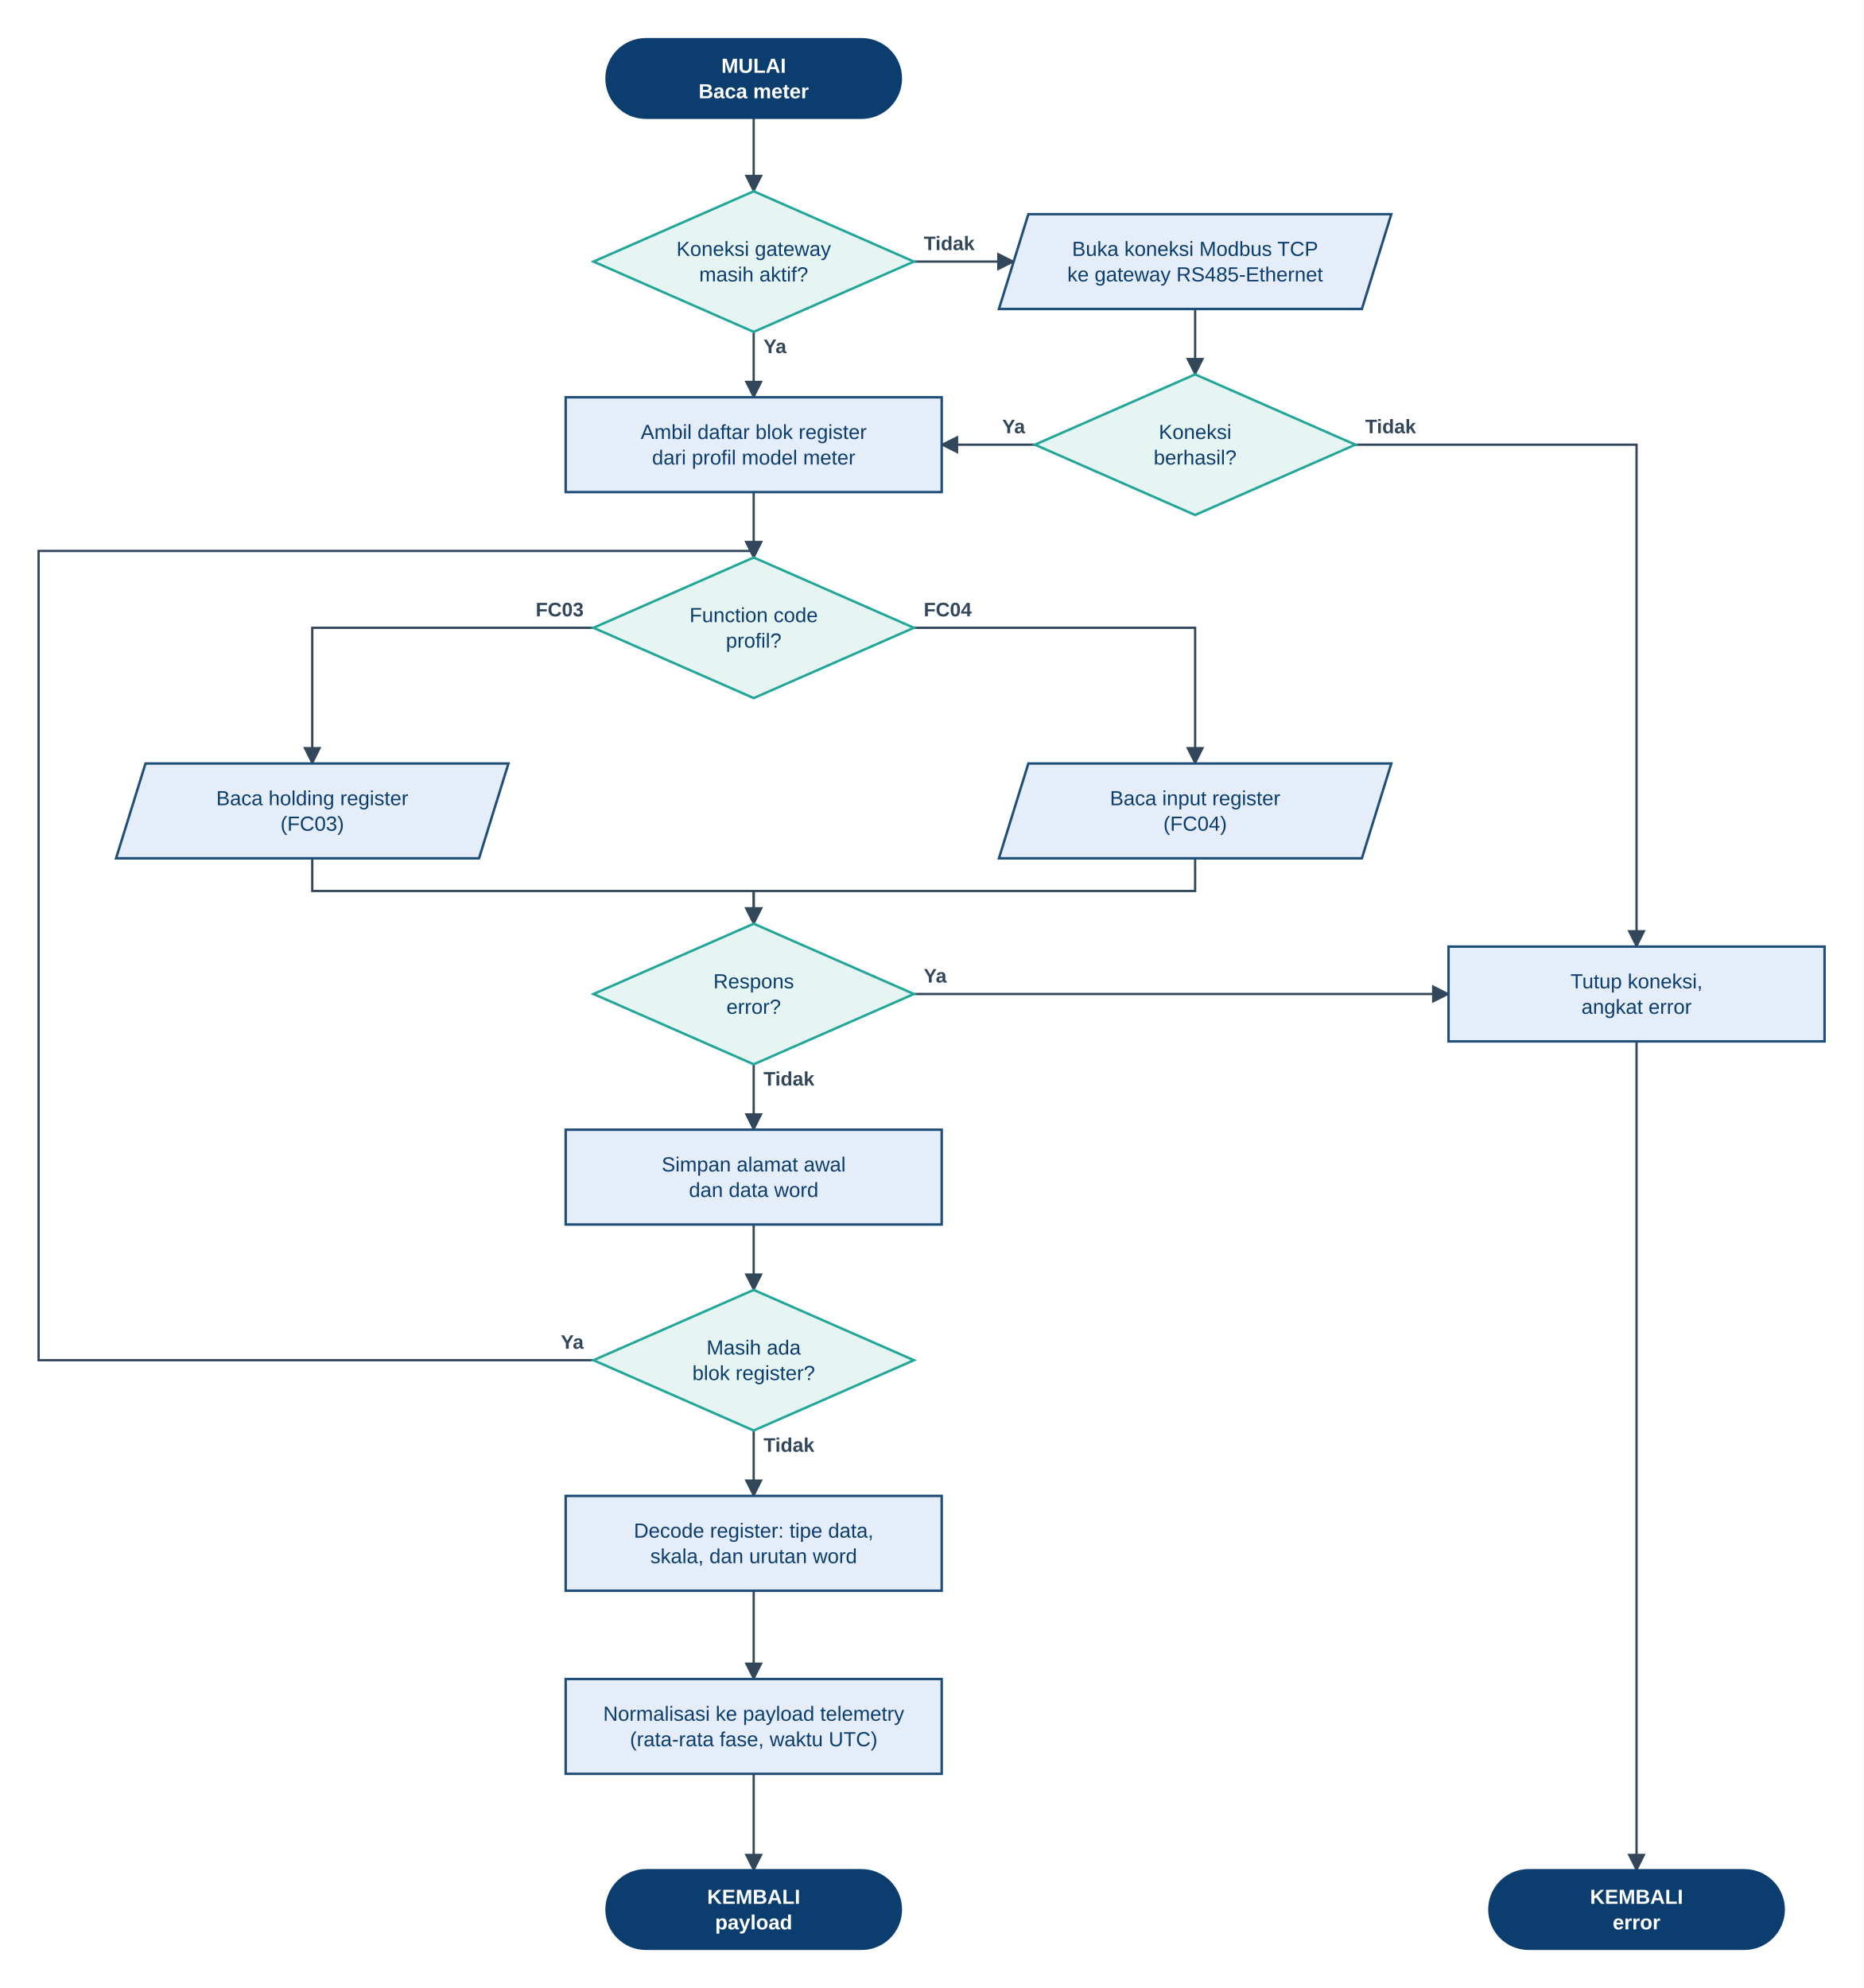
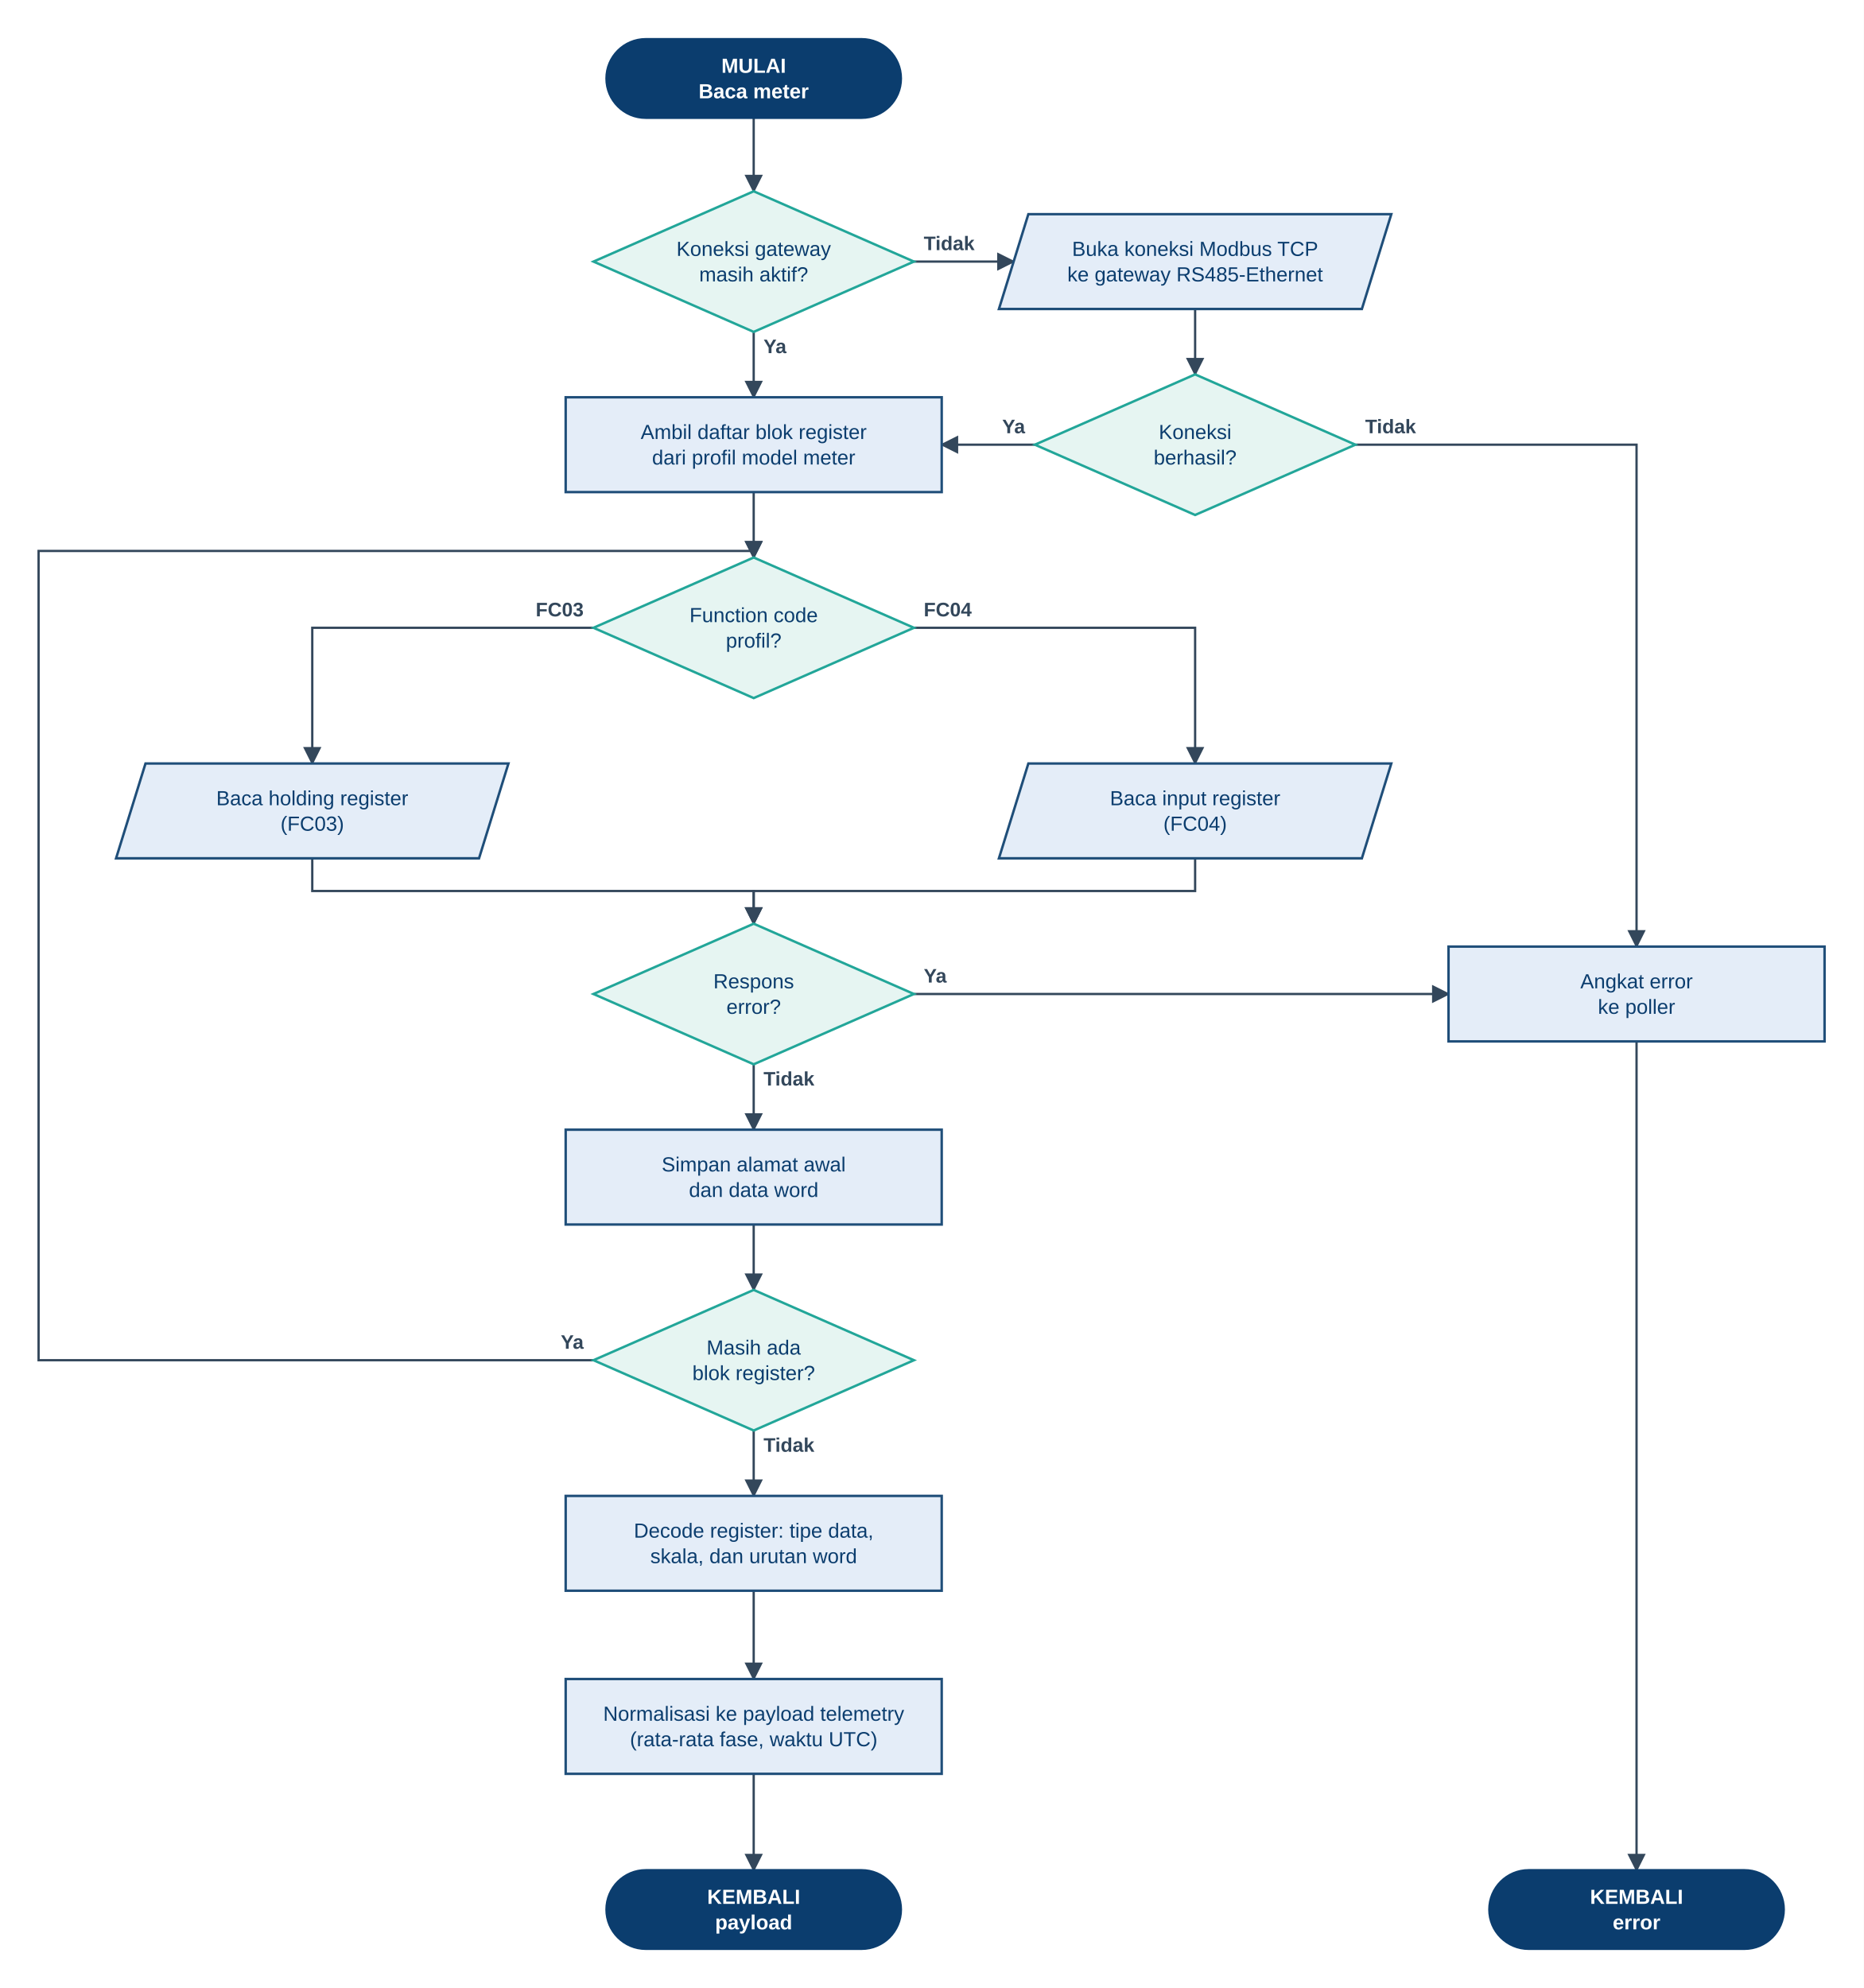
<svg xmlns="http://www.w3.org/2000/svg" viewBox="-191 -48 1140 1216" width="1140" height="1216" role="img" aria-label="Subrutin Baca Register Modbus dan Decode">
  <defs>
    <marker id="arrow" viewBox="0 0 10 10" refX="9" refY="5" markerWidth="8" markerHeight="8" orient="auto-start-reverse">
      <path d="M0,0 L10,5 L0,10 z" fill="#33475B" />
    </marker>
  </defs>
  <rect x="-191" y="-48" width="1140" height="1216" fill="#FFFFFF" />
  <path d="M270.0,24.0 L270.0,69.0" fill="none" stroke="#33475B" stroke-width="1.4" marker-end="url(#arrow)" />
  <path d="M368.0,112.0 L429.0,112.0" fill="none" stroke="#33475B" stroke-width="1.4" marker-end="url(#arrow)" />
  <text x="374.0" y="105.0" text-anchor="start" font-family="Arial, Helvetica, sans-serif" font-size="12" font-weight="bold" fill="#33475B">Tidak</text>
  <path d="M540.0,141.0 L540.0,181.0" fill="none" stroke="#33475B" stroke-width="1.4" marker-end="url(#arrow)" />
  <path d="M442.0,224.0 L385.0,224.0" fill="none" stroke="#33475B" stroke-width="1.4" marker-end="url(#arrow)" />
  <text x="436.0" y="217.0" text-anchor="end" font-family="Arial, Helvetica, sans-serif" font-size="12" font-weight="bold" fill="#33475B">Ya</text>
  <path d="M638.0,224.0 L810.0,224.0 L810.0,531.0" fill="none" stroke="#33475B" stroke-width="1.4" marker-end="url(#arrow)" />
  <text x="644.0" y="217.0" text-anchor="start" font-family="Arial, Helvetica, sans-serif" font-size="12" font-weight="bold" fill="#33475B">Tidak</text>
  <path d="M270.0,155.0 L270.0,195.0" fill="none" stroke="#33475B" stroke-width="1.4" marker-end="url(#arrow)" />
  <text x="276.0" y="168.0" text-anchor="start" font-family="Arial, Helvetica, sans-serif" font-size="12" font-weight="bold" fill="#33475B">Ya</text>
  <path d="M270.0,253.0 L270.0,293.0" fill="none" stroke="#33475B" stroke-width="1.4" marker-end="url(#arrow)" />
  <path d="M172.0,336.0 L0.0,336.0 L0.0,419.0" fill="none" stroke="#33475B" stroke-width="1.4" marker-end="url(#arrow)" />
  <text x="166.0" y="329.0" text-anchor="end" font-family="Arial, Helvetica, sans-serif" font-size="12" font-weight="bold" fill="#33475B">FC03</text>
  <path d="M368.0,336.0 L540.0,336.0 L540.0,419.0" fill="none" stroke="#33475B" stroke-width="1.4" marker-end="url(#arrow)" />
  <text x="374.0" y="329.0" text-anchor="start" font-family="Arial, Helvetica, sans-serif" font-size="12" font-weight="bold" fill="#33475B">FC04</text>
  <path d="M0.0,477.0 L0.0,497.0 L270.0,497.0 L270.0,517.0" fill="none" stroke="#33475B" stroke-width="1.4" marker-end="url(#arrow)" />
  <path d="M540.0,477.0 L540.0,497.0 L270.0,497.0 L270.0,517.0" fill="none" stroke="#33475B" stroke-width="1.4" marker-end="url(#arrow)" />
  <path d="M368.0,560.0 L695.0,560.0" fill="none" stroke="#33475B" stroke-width="1.4" marker-end="url(#arrow)" />
  <text x="374.0" y="553.0" text-anchor="start" font-family="Arial, Helvetica, sans-serif" font-size="12" font-weight="bold" fill="#33475B">Ya</text>
  <path d="M270.0,603.0 L270.0,643.0" fill="none" stroke="#33475B" stroke-width="1.4" marker-end="url(#arrow)" />
  <text x="276.0" y="616.0" text-anchor="start" font-family="Arial, Helvetica, sans-serif" font-size="12" font-weight="bold" fill="#33475B">Tidak</text>
  <path d="M270.0,701.0 L270.0,741.0" fill="none" stroke="#33475B" stroke-width="1.4" marker-end="url(#arrow)" />
  <path d="M172.0,784.0 L-167.4,784.0 L-167.4,289.0 L270.0,289.0 L270.0,293.0" fill="none" stroke="#33475B" stroke-width="1.4" marker-end="url(#arrow)" />
  <text x="166.0" y="777.0" text-anchor="end" font-family="Arial, Helvetica, sans-serif" font-size="12" font-weight="bold" fill="#33475B">Ya</text>
  <path d="M270.0,827.0 L270.0,867.0" fill="none" stroke="#33475B" stroke-width="1.4" marker-end="url(#arrow)" />
  <text x="276.0" y="840.0" text-anchor="start" font-family="Arial, Helvetica, sans-serif" font-size="12" font-weight="bold" fill="#33475B">Tidak</text>
  <path d="M270.0,925.0 L270.0,979.0" fill="none" stroke="#33475B" stroke-width="1.4" marker-end="url(#arrow)" />
  <path d="M270.0,1037.0 L270.0,1096.0" fill="none" stroke="#33475B" stroke-width="1.4" marker-end="url(#arrow)" />
  <path d="M810.0,589.0 L810.0,1096.0" fill="none" stroke="#33475B" stroke-width="1.4" marker-end="url(#arrow)" />
  <rect x="180.0" y="-24.0" width="180" height="48" rx="24.0" fill="#0B3D6E" stroke="#0B3D6E" stroke-width="1.5" />
  <text x="270.0" y="-7.8" text-anchor="middle" dominant-baseline="central" font-family="Arial, Helvetica, sans-serif" font-size="12.5" font-weight="bold" fill="#FFFFFF">MULAI</text>
  <text x="270.0" y="7.8" text-anchor="middle" dominant-baseline="central" font-family="Arial, Helvetica, sans-serif" font-size="12.5" font-weight="bold" fill="#FFFFFF">Baca meter</text>
  <polygon points="270,69.0 368.0,112 270,155.0 172.0,112" fill="#E6F5F2" stroke="#22A699" stroke-width="1.5" />
  <text x="270.0" y="104.2" text-anchor="middle" dominant-baseline="central" font-family="Arial, Helvetica, sans-serif" font-size="12.5" font-weight="normal" fill="#0B3D6E">Koneksi gateway</text>
  <text x="270.0" y="119.8" text-anchor="middle" dominant-baseline="central" font-family="Arial, Helvetica, sans-serif" font-size="12.5" font-weight="normal" fill="#0B3D6E">masih aktif?</text>
  <polygon points="438.0,83.0 660.0,83.0 642.0,141.0 420.0,141.0" fill="#E4EDF8" stroke="#1F4E79" stroke-width="1.5" />
  <text x="540.0" y="104.2" text-anchor="middle" dominant-baseline="central" font-family="Arial, Helvetica, sans-serif" font-size="12.5" font-weight="normal" fill="#0B3D6E">Buka koneksi Modbus TCP</text>
  <text x="540.0" y="119.8" text-anchor="middle" dominant-baseline="central" font-family="Arial, Helvetica, sans-serif" font-size="12.5" font-weight="normal" fill="#0B3D6E">ke gateway RS485-Ethernet</text>
  <polygon points="540,181.0 638.0,224 540,267.0 442.0,224" fill="#E6F5F2" stroke="#22A699" stroke-width="1.5" />
  <text x="540.0" y="216.2" text-anchor="middle" dominant-baseline="central" font-family="Arial, Helvetica, sans-serif" font-size="12.5" font-weight="normal" fill="#0B3D6E">Koneksi</text>
  <text x="540.0" y="231.8" text-anchor="middle" dominant-baseline="central" font-family="Arial, Helvetica, sans-serif" font-size="12.5" font-weight="normal" fill="#0B3D6E">berhasil?</text>
  <rect x="155.0" y="195.0" width="230" height="58" fill="#E4EDF8" stroke="#1F4E79" stroke-width="1.5" />
  <text x="270.0" y="216.2" text-anchor="middle" dominant-baseline="central" font-family="Arial, Helvetica, sans-serif" font-size="12.5" font-weight="normal" fill="#0B3D6E">Ambil daftar blok register</text>
  <text x="270.0" y="231.8" text-anchor="middle" dominant-baseline="central" font-family="Arial, Helvetica, sans-serif" font-size="12.5" font-weight="normal" fill="#0B3D6E">dari profil model meter</text>
  <polygon points="270,293.0 368.0,336 270,379.0 172.0,336" fill="#E6F5F2" stroke="#22A699" stroke-width="1.5" />
  <text x="270.0" y="328.2" text-anchor="middle" dominant-baseline="central" font-family="Arial, Helvetica, sans-serif" font-size="12.5" font-weight="normal" fill="#0B3D6E">Function code</text>
  <text x="270.0" y="343.8" text-anchor="middle" dominant-baseline="central" font-family="Arial, Helvetica, sans-serif" font-size="12.5" font-weight="normal" fill="#0B3D6E">profil?</text>
  <polygon points="-102.0,419.0 120.0,419.0 102.0,477.0 -120.0,477.0" fill="#E4EDF8" stroke="#1F4E79" stroke-width="1.5" />
  <text x="0.0" y="440.2" text-anchor="middle" dominant-baseline="central" font-family="Arial, Helvetica, sans-serif" font-size="12.5" font-weight="normal" fill="#0B3D6E">Baca holding register</text>
  <text x="0.0" y="455.8" text-anchor="middle" dominant-baseline="central" font-family="Arial, Helvetica, sans-serif" font-size="12.5" font-weight="normal" fill="#0B3D6E">(FC03)</text>
  <polygon points="438.0,419.0 660.0,419.0 642.0,477.0 420.0,477.0" fill="#E4EDF8" stroke="#1F4E79" stroke-width="1.5" />
  <text x="540.0" y="440.2" text-anchor="middle" dominant-baseline="central" font-family="Arial, Helvetica, sans-serif" font-size="12.5" font-weight="normal" fill="#0B3D6E">Baca input register</text>
  <text x="540.0" y="455.8" text-anchor="middle" dominant-baseline="central" font-family="Arial, Helvetica, sans-serif" font-size="12.5" font-weight="normal" fill="#0B3D6E">(FC04)</text>
  <polygon points="270,517.0 368.0,560 270,603.0 172.0,560" fill="#E6F5F2" stroke="#22A699" stroke-width="1.5" />
  <text x="270.0" y="552.2" text-anchor="middle" dominant-baseline="central" font-family="Arial, Helvetica, sans-serif" font-size="12.5" font-weight="normal" fill="#0B3D6E">Respons</text>
  <text x="270.0" y="567.8" text-anchor="middle" dominant-baseline="central" font-family="Arial, Helvetica, sans-serif" font-size="12.5" font-weight="normal" fill="#0B3D6E">error?</text>
  <rect x="695.0" y="531.0" width="230" height="58" fill="#E4EDF8" stroke="#1F4E79" stroke-width="1.5" />
-   <text x="810.0" y="552.2" text-anchor="middle" dominant-baseline="central" font-family="Arial, Helvetica, sans-serif" font-size="12.5" font-weight="normal" fill="#0B3D6E">Tutup koneksi,</text>
-   <text x="810.0" y="567.8" text-anchor="middle" dominant-baseline="central" font-family="Arial, Helvetica, sans-serif" font-size="12.5" font-weight="normal" fill="#0B3D6E">angkat error</text>
+   <text x="810.0" y="552.2" text-anchor="middle" dominant-baseline="central" font-family="Arial, Helvetica, sans-serif" font-size="12.5" font-weight="normal" fill="#0B3D6E">Angkat error</text>
+   <text x="810.0" y="567.8" text-anchor="middle" dominant-baseline="central" font-family="Arial, Helvetica, sans-serif" font-size="12.5" font-weight="normal" fill="#0B3D6E">ke poller</text>
  <rect x="155.0" y="643.0" width="230" height="58" fill="#E4EDF8" stroke="#1F4E79" stroke-width="1.5" />
  <text x="270.0" y="664.2" text-anchor="middle" dominant-baseline="central" font-family="Arial, Helvetica, sans-serif" font-size="12.5" font-weight="normal" fill="#0B3D6E">Simpan alamat awal</text>
  <text x="270.0" y="679.8" text-anchor="middle" dominant-baseline="central" font-family="Arial, Helvetica, sans-serif" font-size="12.5" font-weight="normal" fill="#0B3D6E">dan data word</text>
  <polygon points="270,741.0 368.0,784 270,827.0 172.0,784" fill="#E6F5F2" stroke="#22A699" stroke-width="1.5" />
  <text x="270.0" y="776.2" text-anchor="middle" dominant-baseline="central" font-family="Arial, Helvetica, sans-serif" font-size="12.5" font-weight="normal" fill="#0B3D6E">Masih ada</text>
  <text x="270.0" y="791.8" text-anchor="middle" dominant-baseline="central" font-family="Arial, Helvetica, sans-serif" font-size="12.5" font-weight="normal" fill="#0B3D6E">blok register?</text>
  <rect x="155.0" y="867.0" width="230" height="58" fill="#E4EDF8" stroke="#1F4E79" stroke-width="1.5" />
  <text x="270.0" y="888.2" text-anchor="middle" dominant-baseline="central" font-family="Arial, Helvetica, sans-serif" font-size="12.5" font-weight="normal" fill="#0B3D6E">Decode register: tipe data,</text>
  <text x="270.0" y="903.8" text-anchor="middle" dominant-baseline="central" font-family="Arial, Helvetica, sans-serif" font-size="12.5" font-weight="normal" fill="#0B3D6E">skala, dan urutan word</text>
  <rect x="155.0" y="979.0" width="230" height="58" fill="#E4EDF8" stroke="#1F4E79" stroke-width="1.5" />
  <text x="270.0" y="1000.2" text-anchor="middle" dominant-baseline="central" font-family="Arial, Helvetica, sans-serif" font-size="12.5" font-weight="normal" fill="#0B3D6E">Normalisasi ke payload telemetry</text>
  <text x="270.0" y="1015.8" text-anchor="middle" dominant-baseline="central" font-family="Arial, Helvetica, sans-serif" font-size="12.5" font-weight="normal" fill="#0B3D6E">(rata-rata fase, waktu UTC)</text>
  <rect x="180.0" y="1096.0" width="180" height="48" rx="24.0" fill="#0B3D6E" stroke="#0B3D6E" stroke-width="1.5" />
  <text x="270.0" y="1112.2" text-anchor="middle" dominant-baseline="central" font-family="Arial, Helvetica, sans-serif" font-size="12.5" font-weight="bold" fill="#FFFFFF">KEMBALI</text>
  <text x="270.0" y="1127.8" text-anchor="middle" dominant-baseline="central" font-family="Arial, Helvetica, sans-serif" font-size="12.5" font-weight="bold" fill="#FFFFFF">payload</text>
  <rect x="720.0" y="1096.0" width="180" height="48" rx="24.0" fill="#0B3D6E" stroke="#0B3D6E" stroke-width="1.5" />
  <text x="810.0" y="1112.2" text-anchor="middle" dominant-baseline="central" font-family="Arial, Helvetica, sans-serif" font-size="12.5" font-weight="bold" fill="#FFFFFF">KEMBALI</text>
  <text x="810.0" y="1127.8" text-anchor="middle" dominant-baseline="central" font-family="Arial, Helvetica, sans-serif" font-size="12.5" font-weight="bold" fill="#FFFFFF">error</text>
</svg>
